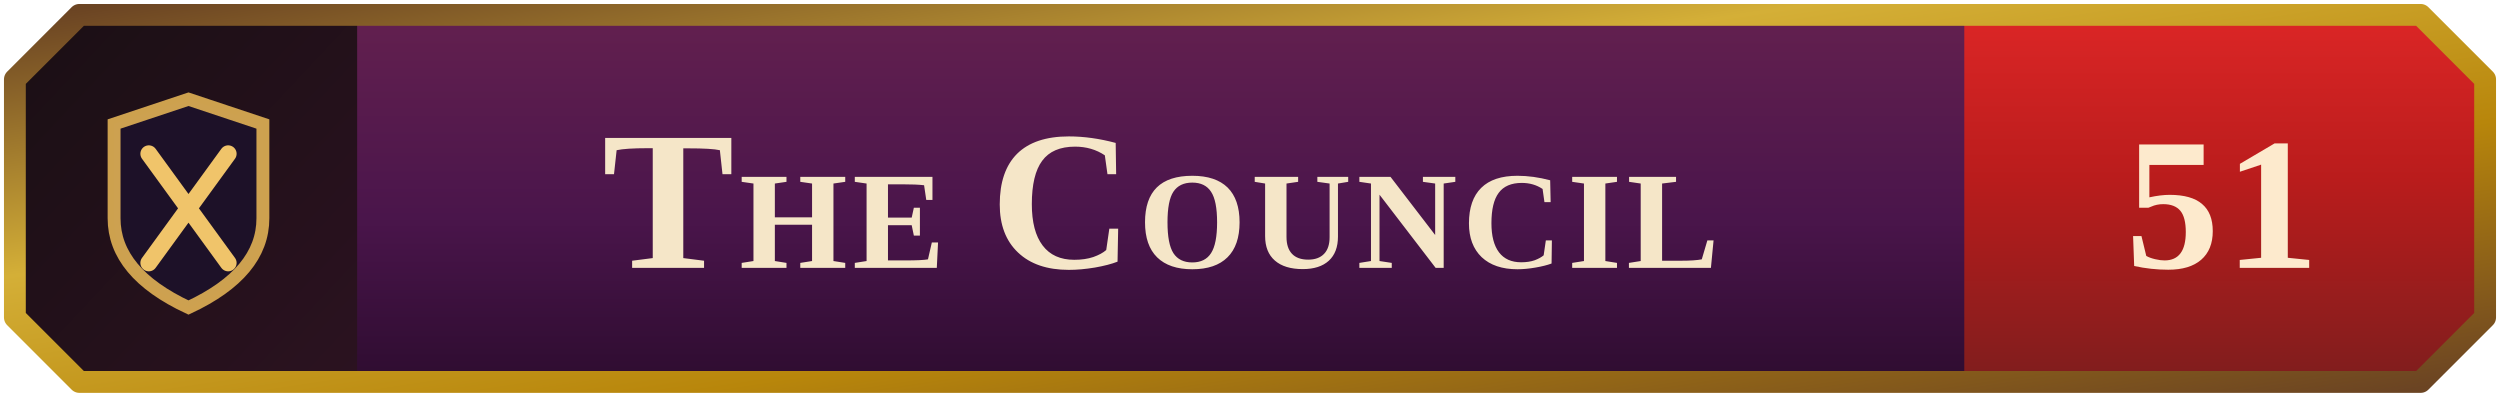
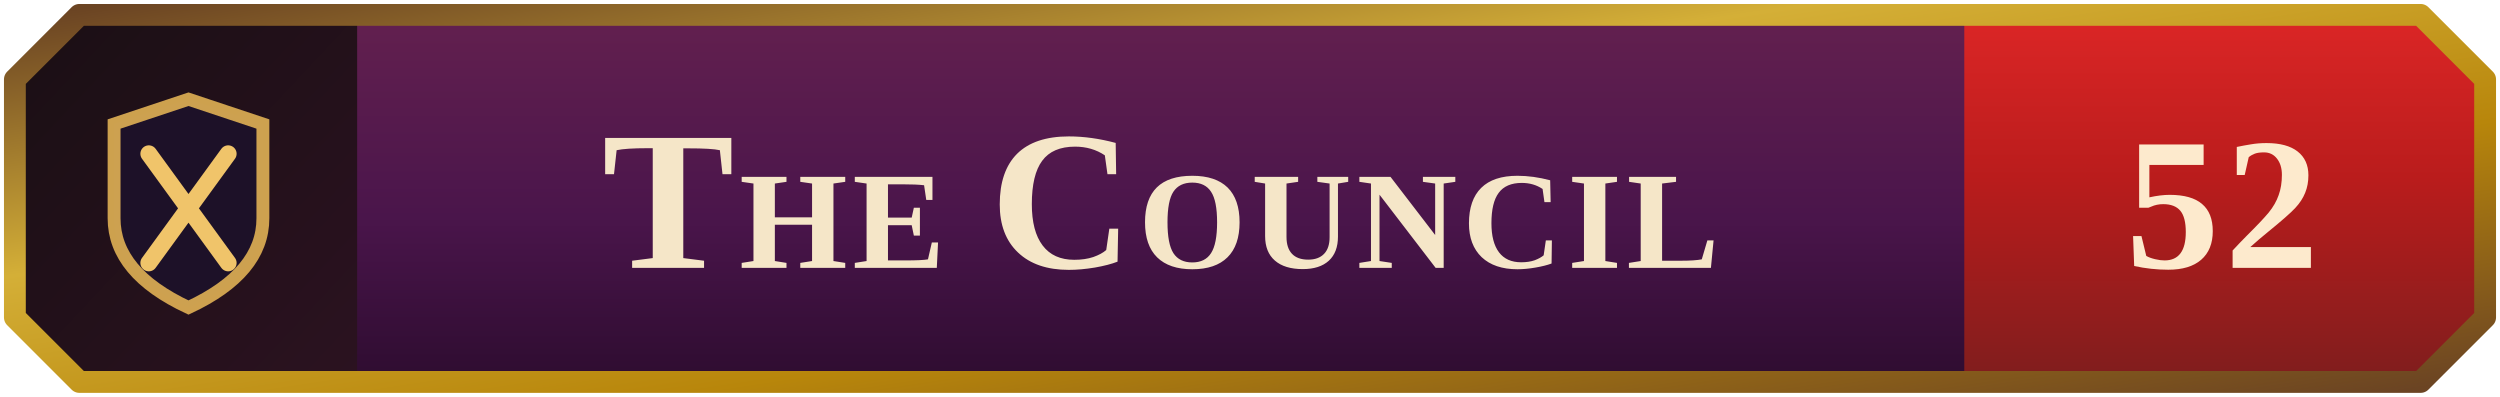
- <svg xmlns="http://www.w3.org/2000/svg" width="126" height="20" viewBox="0 0 252 40" role="img" aria-label="The Council: 51">
+ <svg xmlns="http://www.w3.org/2000/svg" width="126" height="20" viewBox="0 0 252 40" role="img" aria-label="The Council: 52">
  <defs>
    <linearGradient id="mcPlum" x1="0" y1="0" x2="0" y2="1">
      <stop offset="0%" stop-color="#63204f" />
      <stop offset="55%" stop-color="#4a154b" />
      <stop offset="100%" stop-color="#2e0c30" />
    </linearGradient>
    <linearGradient id="mcCap" x1="0" y1="0" x2="1" y2="1">
      <stop offset="0%" stop-color="#1a0f14" />
      <stop offset="100%" stop-color="#2b1220" />
    </linearGradient>
    <linearGradient id="mcBronze" x1="0" y1="0" x2="1" y2="1">
      <stop offset="0%" stop-color="#6b4423" />
      <stop offset="35%" stop-color="#d4af37" />
      <stop offset="65%" stop-color="#b8860b" />
      <stop offset="100%" stop-color="#6b4423" />
    </linearGradient>
    <linearGradient id="mcCount" x1="0" y1="0" x2="0" y2="1">
      <stop offset="0%" stop-color="#dc2626" />
      <stop offset="45%" stop-color="#b91c1c" />
      <stop offset="100%" stop-color="#7f1d1d" />
    </linearGradient>
  </defs>
  <path d="M 8 1.5 L 244 1.5 L 250.5 8 L 250.5 32 L 244 38.5 L 8 38.5 L 1.5 32 L 1.5 8 Z" fill="url(#mcPlum)" />
  <path d="M 8 1.5 L 36 1.5 L 36 38.5 L 8 38.5 L 1.5 32 L 1.5 8 Z" fill="url(#mcCap)" />
  <path d="M 198 1.5 L 244 1.5 L 250.5 8 L 250.5 32 L 244 38.5 L 198 38.5 Z" fill="url(#mcCount)" />
  <path d="M 8 1.5 L 244 1.5 L 250.5 8 L 250.5 32 L 244 38.5 L 8 38.5 L 1.5 32 L 1.5 8 Z" fill="none" stroke="url(#mcBronze)" stroke-width="2.2" stroke-linejoin="round" />
  <line x1="36" y1="3" x2="36" y2="37" stroke="url(#mcBronze)" stroke-width="1.4" />
  <line x1="198" y1="3" x2="198" y2="37" stroke="url(#mcBronze)" stroke-width="1.4" />
  <path d="M 19 10 L 26.5 12.5 L 26.5 22 Q 26.5 27.5 19 31 Q 11.5 27.5 11.5 22 L 11.5 12.5 Z" fill="#1d1128" stroke="#e0b055" stroke-opacity="0.9" stroke-width="1.3" />
  <path d="M 15 15.5 L 23 26.5 M 23 15.5 L 15 26.5" stroke="#f0c46a" stroke-width="1.7" stroke-linecap="round" />
  <text x="117" y="27" text-anchor="middle" fill="#f5e6c8" font-family="Cinzel, Georgia, 'Times New Roman', serif" font-size="20" font-weight="700" letter-spacing="0.5" style="font-variant: small-caps">The Council</text>
-   <text x="224" y="27" text-anchor="middle" fill="#fdeacd" font-family="Cinzel, Georgia, 'Times New Roman', serif" font-size="19" font-weight="700" letter-spacing="0.5">51</text>
+   <text x="224" y="27" text-anchor="middle" fill="#fdeacd" font-family="Cinzel, Georgia, 'Times New Roman', serif" font-size="19" font-weight="700" letter-spacing="0.5">52</text>
</svg>
